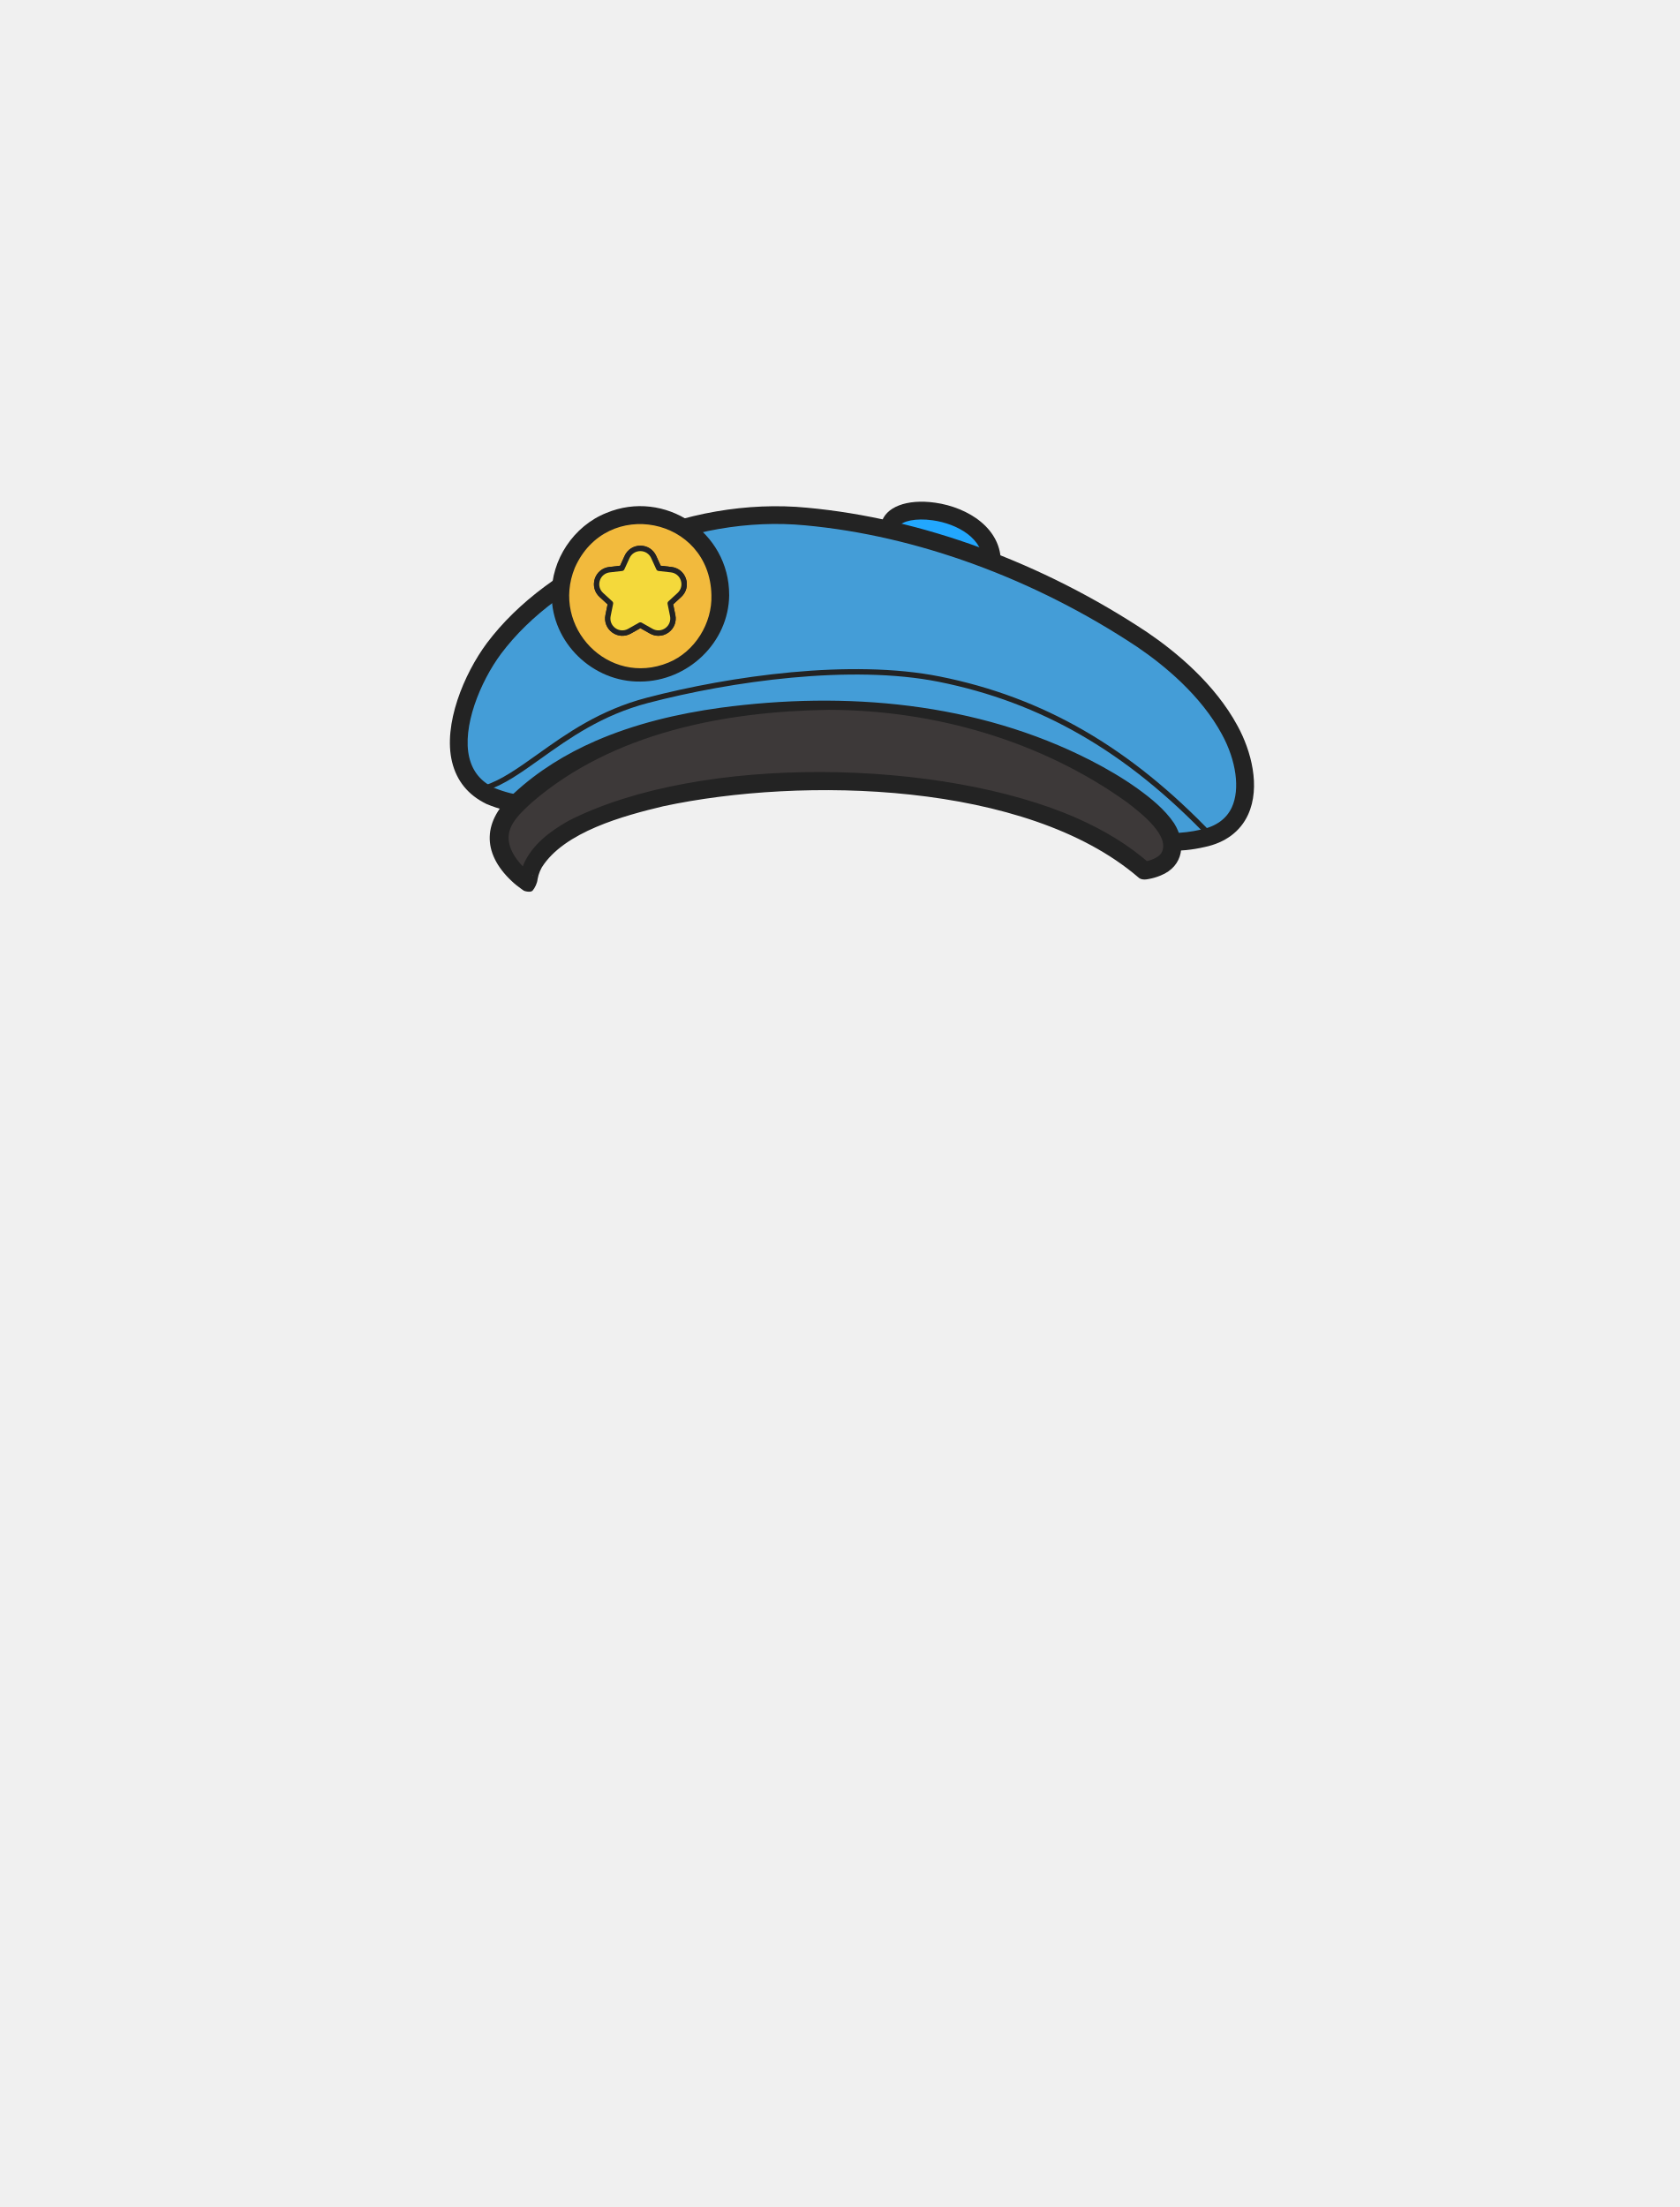
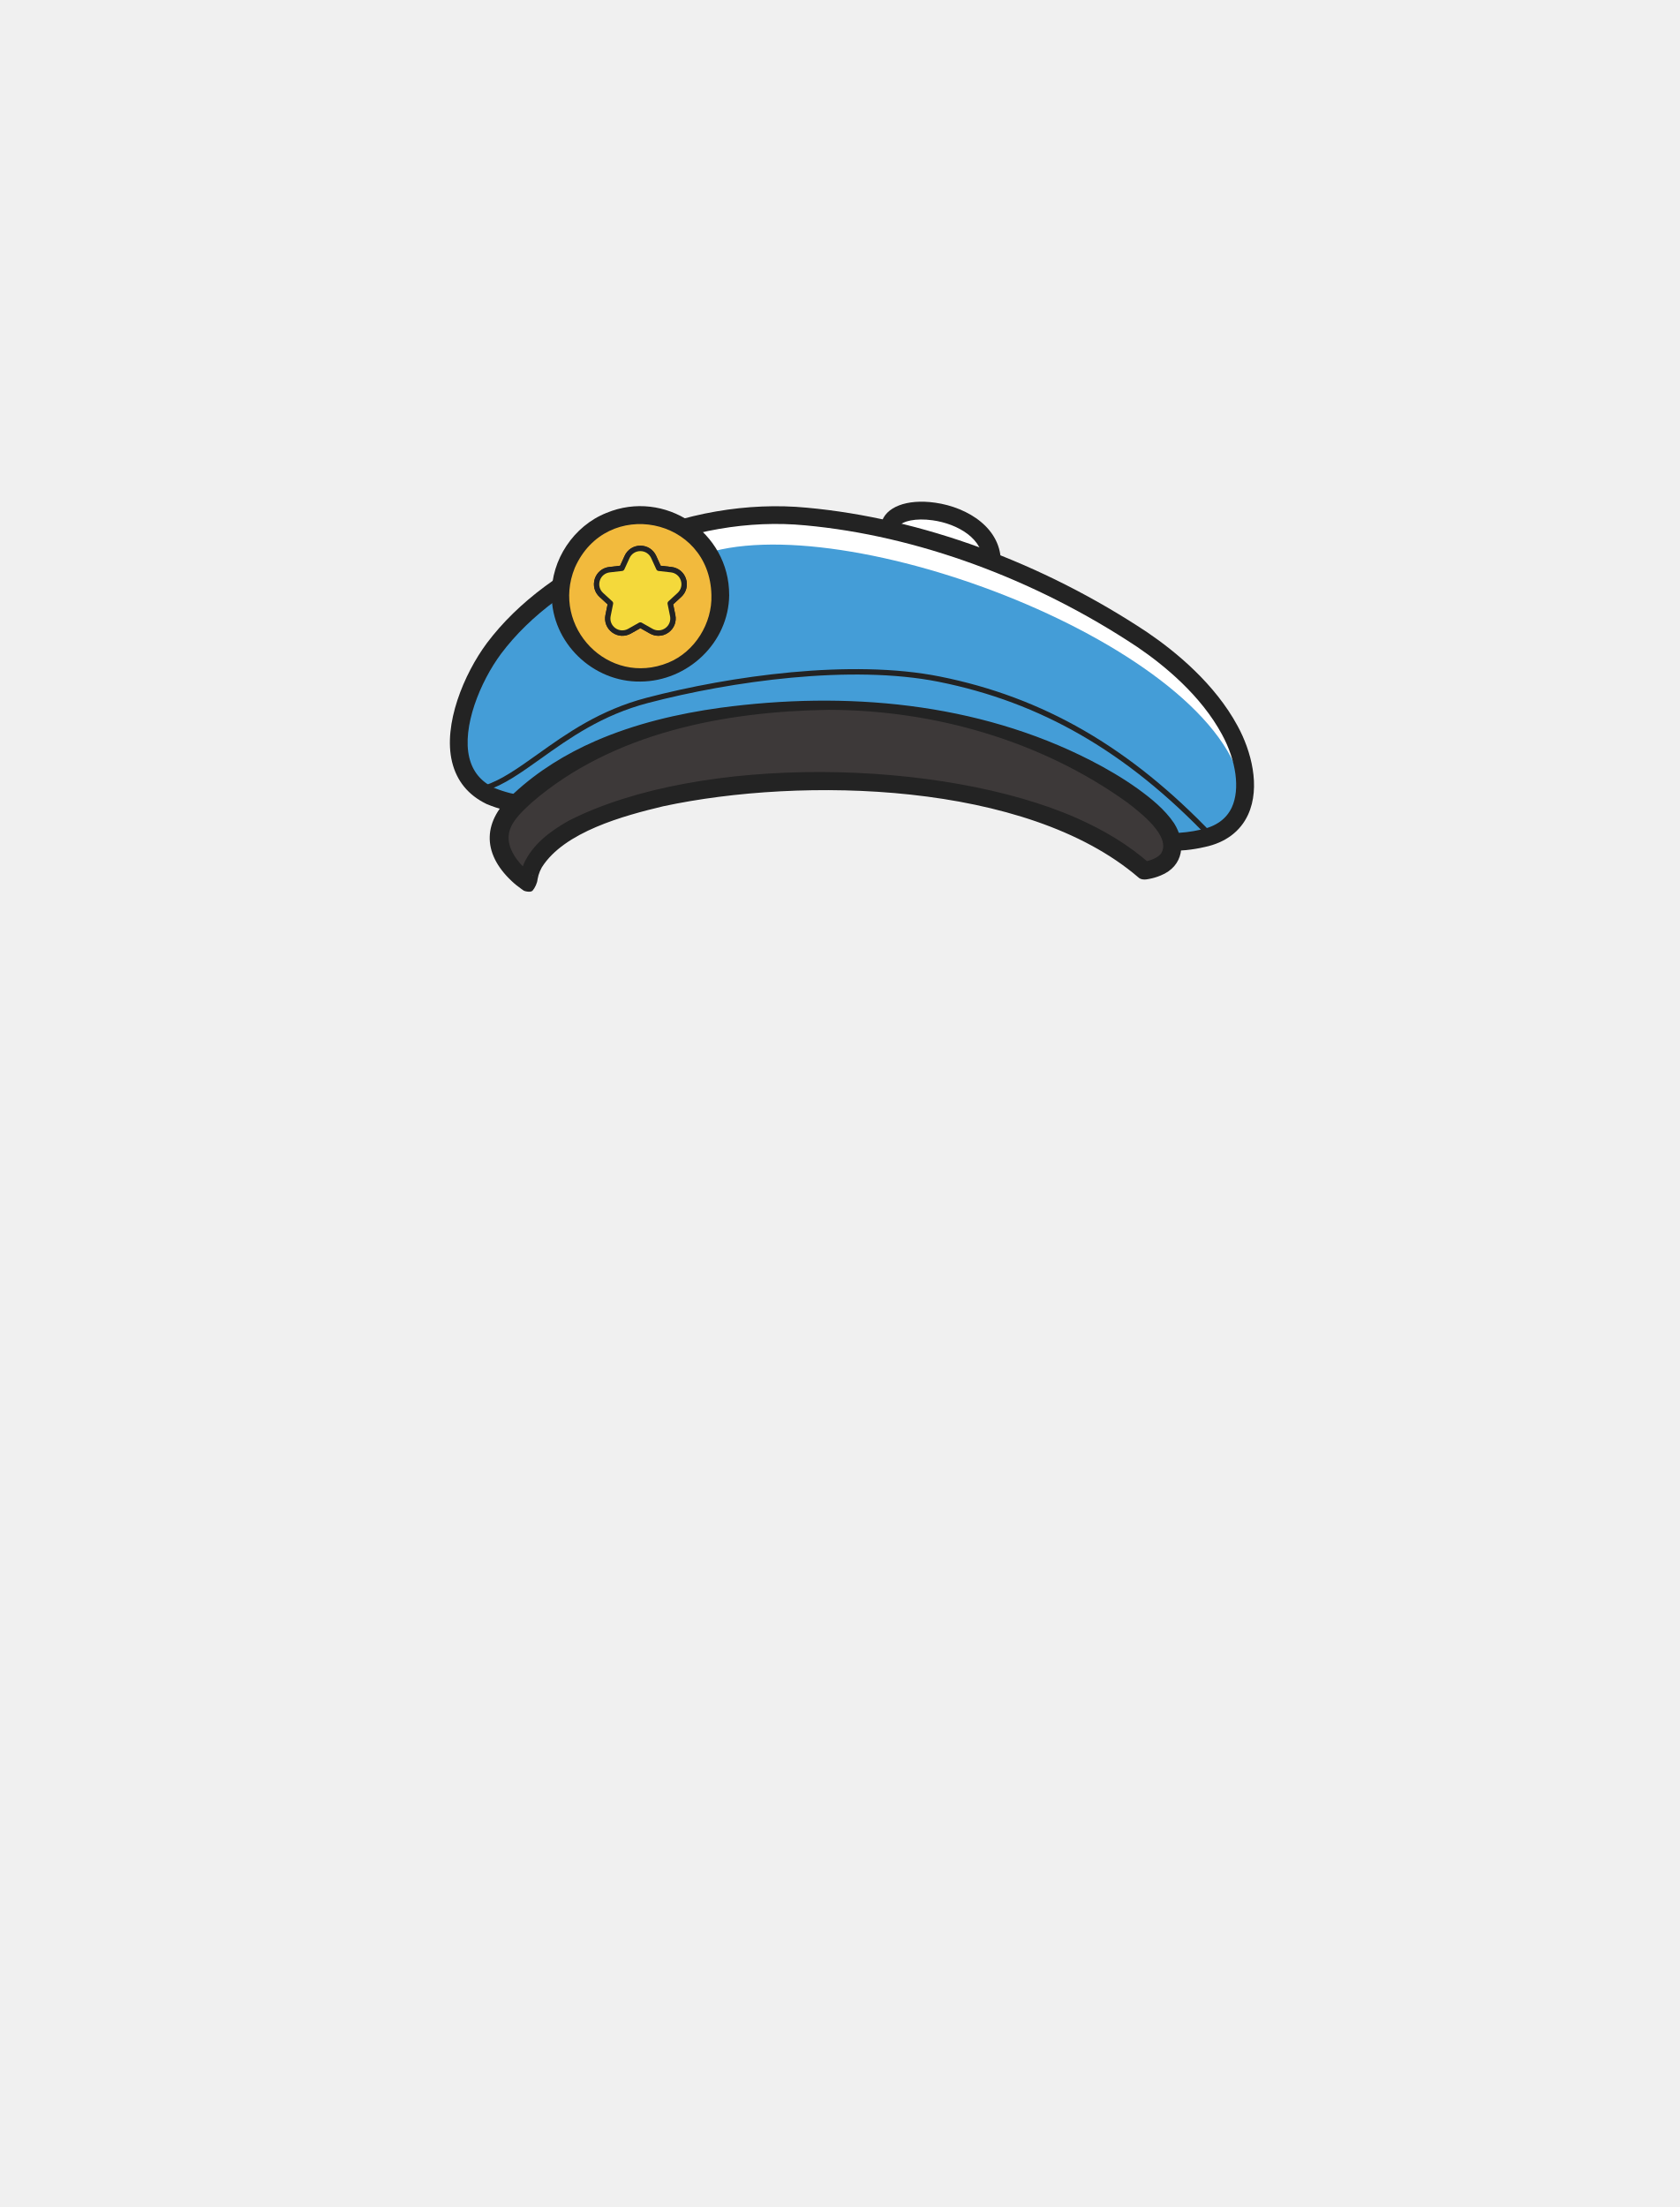
<svg xmlns="http://www.w3.org/2000/svg" width="713" height="937" viewBox="0 0 713 937" fill="none">
-   <path d="M377.803 223.088C380.676 210.939 422.189 216.33 421.086 239.466C419.983 262.603 380.93 235.869 380.93 235.869L377.803 223.088Z" fill="#22A7FE" />
+   <path d="M377.803 223.088C380.676 210.939 422.189 216.33 421.086 239.466C419.983 262.603 380.93 235.869 380.93 235.869L377.803 223.088Z" fill="white" />
  <path d="M411.846 252.638C399.502 252.638 382.596 241.57 378.803 238.984C378.033 238.455 377.493 237.674 377.275 236.766L374.148 223.985C374.01 223.41 374.01 222.801 374.148 222.215C375.792 215.261 384.975 211.721 397.008 213.422C410.938 215.376 425.603 224.422 424.879 239.639C424.545 246.731 421.132 249.88 418.328 251.282C416.42 252.236 414.225 252.638 411.857 252.638H411.846ZM384.251 233.547C394.066 240.018 409.34 247.328 414.949 244.524C415.489 244.259 417.121 243.443 417.328 239.283C417.822 228.789 406.593 222.387 395.939 220.893C388.687 219.87 383.102 221.272 381.746 223.341L384.24 233.547H384.251Z" fill="#232323" />
  <path d="M208.085 337.886C184.099 326.22 197.327 291.911 209.751 275.211C224.382 255.787 246.104 242.133 267.849 232.18C290.869 221.686 317.153 216.882 342.208 219.295C392.95 223.985 442.945 243.662 484.952 271.591C499.743 281.648 513.88 294.808 522.086 310.037C531.441 327.174 533.119 351.207 510.639 355.919C501.835 357.965 493.594 357.746 483.963 356.953C455.966 354.138 430.291 331.714 401.73 326.645C366.562 319.634 330.095 331.449 294.616 334.656C265.55 336.851 234.542 348.77 208.223 337.966L208.085 337.897V337.886Z" fill="#449DD7" />
+   <mask id="mask0_1128_33449" style="mask-type:alpha" maskUnits="userSpaceOnUse" x="194" y="218" width="335" height="140">
+     <path d="M208.085 337.886C184.099 326.22 197.327 291.911 209.751 275.211C224.382 255.787 246.104 242.133 267.849 232.18C290.869 221.686 317.153 216.882 342.208 219.295C392.95 223.985 442.945 243.662 484.952 271.591C499.743 281.648 513.88 294.808 522.086 310.037C531.441 327.174 533.119 351.207 510.639 355.919C501.835 357.965 493.594 357.746 483.963 356.953C455.966 354.138 430.291 331.714 401.73 326.645C366.562 319.634 330.095 331.449 294.616 334.656C265.55 336.851 234.542 348.77 208.223 337.966L208.085 337.897V337.886Z" fill="#449DD7" />
+   </mask>
+   <g mask="url(#mask0_1128_33449)">
+     <path d="M528 341.5C528 280.5 369 217 303 234L287 220.5V211.5C288.167 206.667 290.4 196.7 290 195.5C289.6 194.3 312.5 162 324 146C419.5 176.167 611.9 239.2 617.5 250C624.5 263.5 645.5 342.5 528 341.5Z" fill="white" />
+   </g>
  <path d="M495.733 361.286C491.94 361.286 487.987 361.056 483.665 360.7C468.23 359.148 453.565 351.965 439.383 345.023C426.97 338.943 414.121 332.656 401.077 330.346C377.458 325.633 352.645 329.725 328.636 333.679C317.58 335.495 306.156 337.38 294.962 338.403C286.376 339.058 277.435 340.598 268.781 342.092C247.863 345.701 226.233 349.425 206.799 341.448C206.73 341.425 206.672 341.391 206.615 341.368L206.477 341.299C206.477 341.299 206.454 341.299 206.454 341.287C198.788 337.552 193.892 331.564 191.927 323.484C188.065 307.646 196.903 286.199 206.753 272.97C219.855 255.58 239.324 241.121 266.31 228.766C290.319 217.812 317.408 213.123 342.6 215.548C391.181 220.031 442.497 238.823 487.079 268.453C499.284 276.751 515.811 290.371 525.442 308.243C531.143 318.68 535.303 334.069 529.855 345.908C526.569 353.034 520.213 357.769 511.455 359.608C506.18 360.826 501.146 361.298 495.768 361.298L495.733 361.286ZM378.148 320.68C386.285 320.68 394.411 321.323 402.479 322.932C416.489 325.415 429.809 331.943 442.704 338.253C456.91 345.207 470.322 351.781 484.355 353.183C494.032 353.988 501.698 354.114 509.801 352.229C516.294 350.862 520.696 347.678 522.983 342.736C526.511 335.081 524.868 322.944 518.8 311.829C509.881 295.279 494.331 282.498 482.861 274.694C439.337 245.765 389.262 227.409 341.888 223.042C317.971 220.732 292.261 225.203 269.436 235.604C243.634 247.42 225.095 261.12 212.786 277.475C203.696 289.693 196.11 308.807 199.248 321.679C200.685 327.553 204.11 331.748 209.73 334.483H209.764C227.164 341.598 246.76 338.219 267.516 334.644C276.343 333.127 285.469 331.552 294.353 330.874C305.225 329.886 316.511 328.024 327.429 326.231C344.106 323.484 361.173 320.668 378.16 320.668L378.148 320.68Z" fill="#232323" />
  <path d="M224.29 374.848C225.796 327.656 419.35 309.829 485.756 369.63C485.756 369.63 502.823 368.056 496.146 353.252C489.469 338.448 430.452 298.876 351.253 299.382C272.055 299.887 233.507 326.104 217.578 343.069C201.649 360.033 224.302 374.837 224.302 374.837L224.29 374.848Z" fill="#3D3939" />
  <path d="M222.556 371.504C222.142 371.366 221.671 371.401 221.337 371.55C221.004 371.688 220.809 371.975 220.797 372.033C221.131 370.274 221.625 368.562 222.303 366.895C226.05 358.47 233.635 352.862 241.347 348.494C297.283 319.921 400.18 322.162 457.277 347.391C468.357 352.321 479.068 358.539 488.309 366.826L485.435 365.872C487.987 365.539 491.32 364.367 492.871 362.447C497.595 355.103 483.861 344.828 478.677 340.77C442.164 314.496 396.525 301.405 351.68 301.371C307.512 302.026 260.011 311.152 225.842 340.656C221.372 344.793 215.499 349.873 215.936 356.31C216.327 362.217 221.246 367.78 225.946 371.378L226.188 371.562L226.303 371.642L226.36 371.677C226.452 371.412 223.498 370.573 222.579 371.504H222.556ZM226.038 378.193C225.073 379.09 222.073 378.228 222.107 377.929L222.016 377.872L221.832 377.745L221.487 377.515C219.993 376.458 218.533 375.309 217.212 374.044C204.385 361.999 204.88 348.241 218.304 336.702C228.406 327.346 240.266 320.048 252.817 314.577C269.677 307.244 287.801 302.98 305.834 300.486C358.943 293.337 414.753 298.118 463.047 322.841C469.92 326.381 476.643 330.288 483.022 334.851C488.699 338.977 494.435 343.552 498.446 349.494C503.629 357.666 502.594 367.757 492.779 371.688C491.17 372.366 489.584 372.826 487.906 373.148C486.412 373.493 484.424 373.665 483.24 372.458C435.74 331.737 340.532 329.679 281.618 342.299C264.827 346.31 239.519 353.137 230.026 368.251L229.222 369.884L228.624 371.562L228.233 373.263C228.107 374.872 227.096 377.033 226.038 378.216V378.193Z" fill="#232323" />
  <path d="M271.883 286.522C290.621 286.522 305.811 271.331 305.811 252.593C305.811 233.855 290.621 218.664 271.883 218.664C253.146 218.664 237.956 233.855 237.956 252.593C237.956 271.331 253.146 286.522 271.883 286.522Z" fill="#F2BA3D" />
  <path d="M309.581 252.593C309.386 272.891 291.939 289.269 271.884 289.361C251.748 289.671 234.233 272.914 234.221 252.593C233.98 237.674 243.565 223.285 257.449 217.768C282.113 207.515 309.638 225.871 309.569 252.593H309.581ZM302.03 252.593C301.294 219.561 257.403 210.814 244.036 241.065C233.773 266.201 258.322 291.752 283.768 281.315C295.031 276.695 302.455 264.558 302.03 252.593Z" fill="#232323" />
  <path d="M279.537 269.934C278.295 269.934 277.054 269.612 275.917 268.968L271.882 266.693L267.848 268.968C265.308 270.405 262.274 270.233 259.918 268.52C257.562 266.808 256.459 263.969 257.033 261.118L257.953 256.578L254.539 253.441C252.39 251.475 251.62 248.521 252.517 245.751C253.413 242.982 255.769 241.051 258.665 240.717L263.274 240.189L265.193 235.97C266.4 233.315 268.963 231.672 271.882 231.672C274.801 231.672 277.353 233.315 278.571 235.97L280.491 240.189L285.088 240.717C287.984 241.051 290.34 242.97 291.237 245.751C292.133 248.533 291.363 251.464 289.214 253.441L285.801 256.578L286.72 261.118C287.295 263.969 286.191 266.808 283.835 268.52C282.537 269.463 281.043 269.934 279.526 269.934H279.537ZM271.882 264.222C272.078 264.222 272.273 264.268 272.446 264.371L277.043 266.969C278.778 267.957 280.87 267.831 282.49 266.658C284.111 265.486 284.87 263.532 284.467 261.567L283.421 256.394C283.341 256.004 283.479 255.59 283.766 255.314L287.662 251.74C289.133 250.383 289.673 248.36 289.053 246.464C288.432 244.556 286.812 243.234 284.824 243.005L279.571 242.407C279.169 242.361 278.824 242.108 278.652 241.74L276.456 236.936C275.629 235.12 273.87 233.982 271.859 233.982C269.848 233.982 268.101 235.108 267.262 236.936L265.067 241.74C264.895 242.108 264.55 242.361 264.147 242.407L258.895 243.005C256.907 243.234 255.286 244.556 254.666 246.464C254.045 248.372 254.574 250.395 256.056 251.74L259.953 255.314C260.251 255.59 260.378 255.992 260.298 256.394L259.252 261.567C258.849 263.532 259.608 265.474 261.228 266.658C262.849 267.831 264.941 267.957 266.676 266.969L271.273 264.371C271.446 264.268 271.641 264.222 271.836 264.222H271.882Z" fill="#232323" />
  <path d="M263.899 241.258L257.399 241.758L254.457 245.681L253.399 247.258L252.899 249.758L256.399 252.758L259.399 256.758L258.399 259.758V264.758L260.399 266.758L265.399 268.758L271.899 265.258L274.899 266.758L278.899 268.758L283.899 267.258L285.399 262.258L284.399 256.258L289.399 251.758L290.399 247.758L288.899 244.258L285.399 241.758L279.399 241.258L277.399 235.258L271.399 232.258L266.899 235.258L263.899 241.258Z" fill="#F4D93B" />
  <path d="M279.537 269.934C278.295 269.934 277.054 269.612 275.917 268.968L271.882 266.693L267.848 268.968C265.308 270.405 262.274 270.233 259.918 268.52C257.562 266.808 256.459 263.969 257.033 261.118L257.953 256.578L254.539 253.441C252.39 251.475 251.62 248.521 252.517 245.751C253.413 242.982 255.769 241.051 258.665 240.717L263.274 240.189L265.193 235.97C266.4 233.315 268.963 231.672 271.882 231.672C274.801 231.672 277.353 233.315 278.571 235.97L280.491 240.189L285.088 240.717C287.984 241.051 290.34 242.97 291.237 245.751C292.133 248.533 291.363 251.464 289.214 253.441L285.801 256.578L286.72 261.118C287.295 263.969 286.191 266.808 283.835 268.52C282.537 269.463 281.043 269.934 279.526 269.934H279.537ZM271.882 264.222C272.078 264.222 272.273 264.268 272.446 264.371L277.043 266.969C278.778 267.957 280.87 267.831 282.49 266.658C284.111 265.486 284.87 263.532 284.467 261.567L283.421 256.394C283.341 256.004 283.479 255.59 283.766 255.314L287.662 251.74C289.133 250.383 289.673 248.36 289.053 246.464C288.432 244.556 286.812 243.234 284.824 243.005L279.571 242.407C279.169 242.361 278.824 242.108 278.652 241.74L276.456 236.936C275.629 235.12 273.87 233.982 271.859 233.982C269.848 233.982 268.101 235.108 267.262 236.936L265.067 241.74C264.895 242.108 264.55 242.361 264.147 242.407L258.895 243.005C256.907 243.234 255.286 244.556 254.666 246.464C254.045 248.372 254.574 250.395 256.056 251.74L259.953 255.314C260.251 255.59 260.378 255.992 260.298 256.394L259.252 261.567C258.849 263.532 259.608 265.474 261.228 266.658C262.849 267.831 264.941 267.957 266.676 266.969L271.273 264.371C271.446 264.268 271.641 264.222 271.836 264.222H271.882Z" fill="#232323" />
  <path d="M514.078 356.127C513.779 356.127 513.469 356.013 513.251 355.771C478.404 319.222 441.96 298.154 398.528 289.465C361.336 282.029 310.423 289.224 275.173 298.441C255.566 303.568 241.763 313.406 229.603 322.084C221.213 328.072 213.962 333.232 206.365 335.692C205.756 335.887 205.112 335.554 204.916 334.956C204.721 334.347 205.054 333.704 205.652 333.508C212.904 331.152 220.018 326.083 228.259 320.21C240.591 311.418 254.566 301.453 274.587 296.223C310.077 286.936 361.394 279.695 398.976 287.212C442.891 295.993 479.726 317.279 514.906 354.185C515.343 354.645 515.332 355.369 514.872 355.806C514.653 356.013 514.366 356.127 514.078 356.127Z" fill="#232323" />
</svg>
